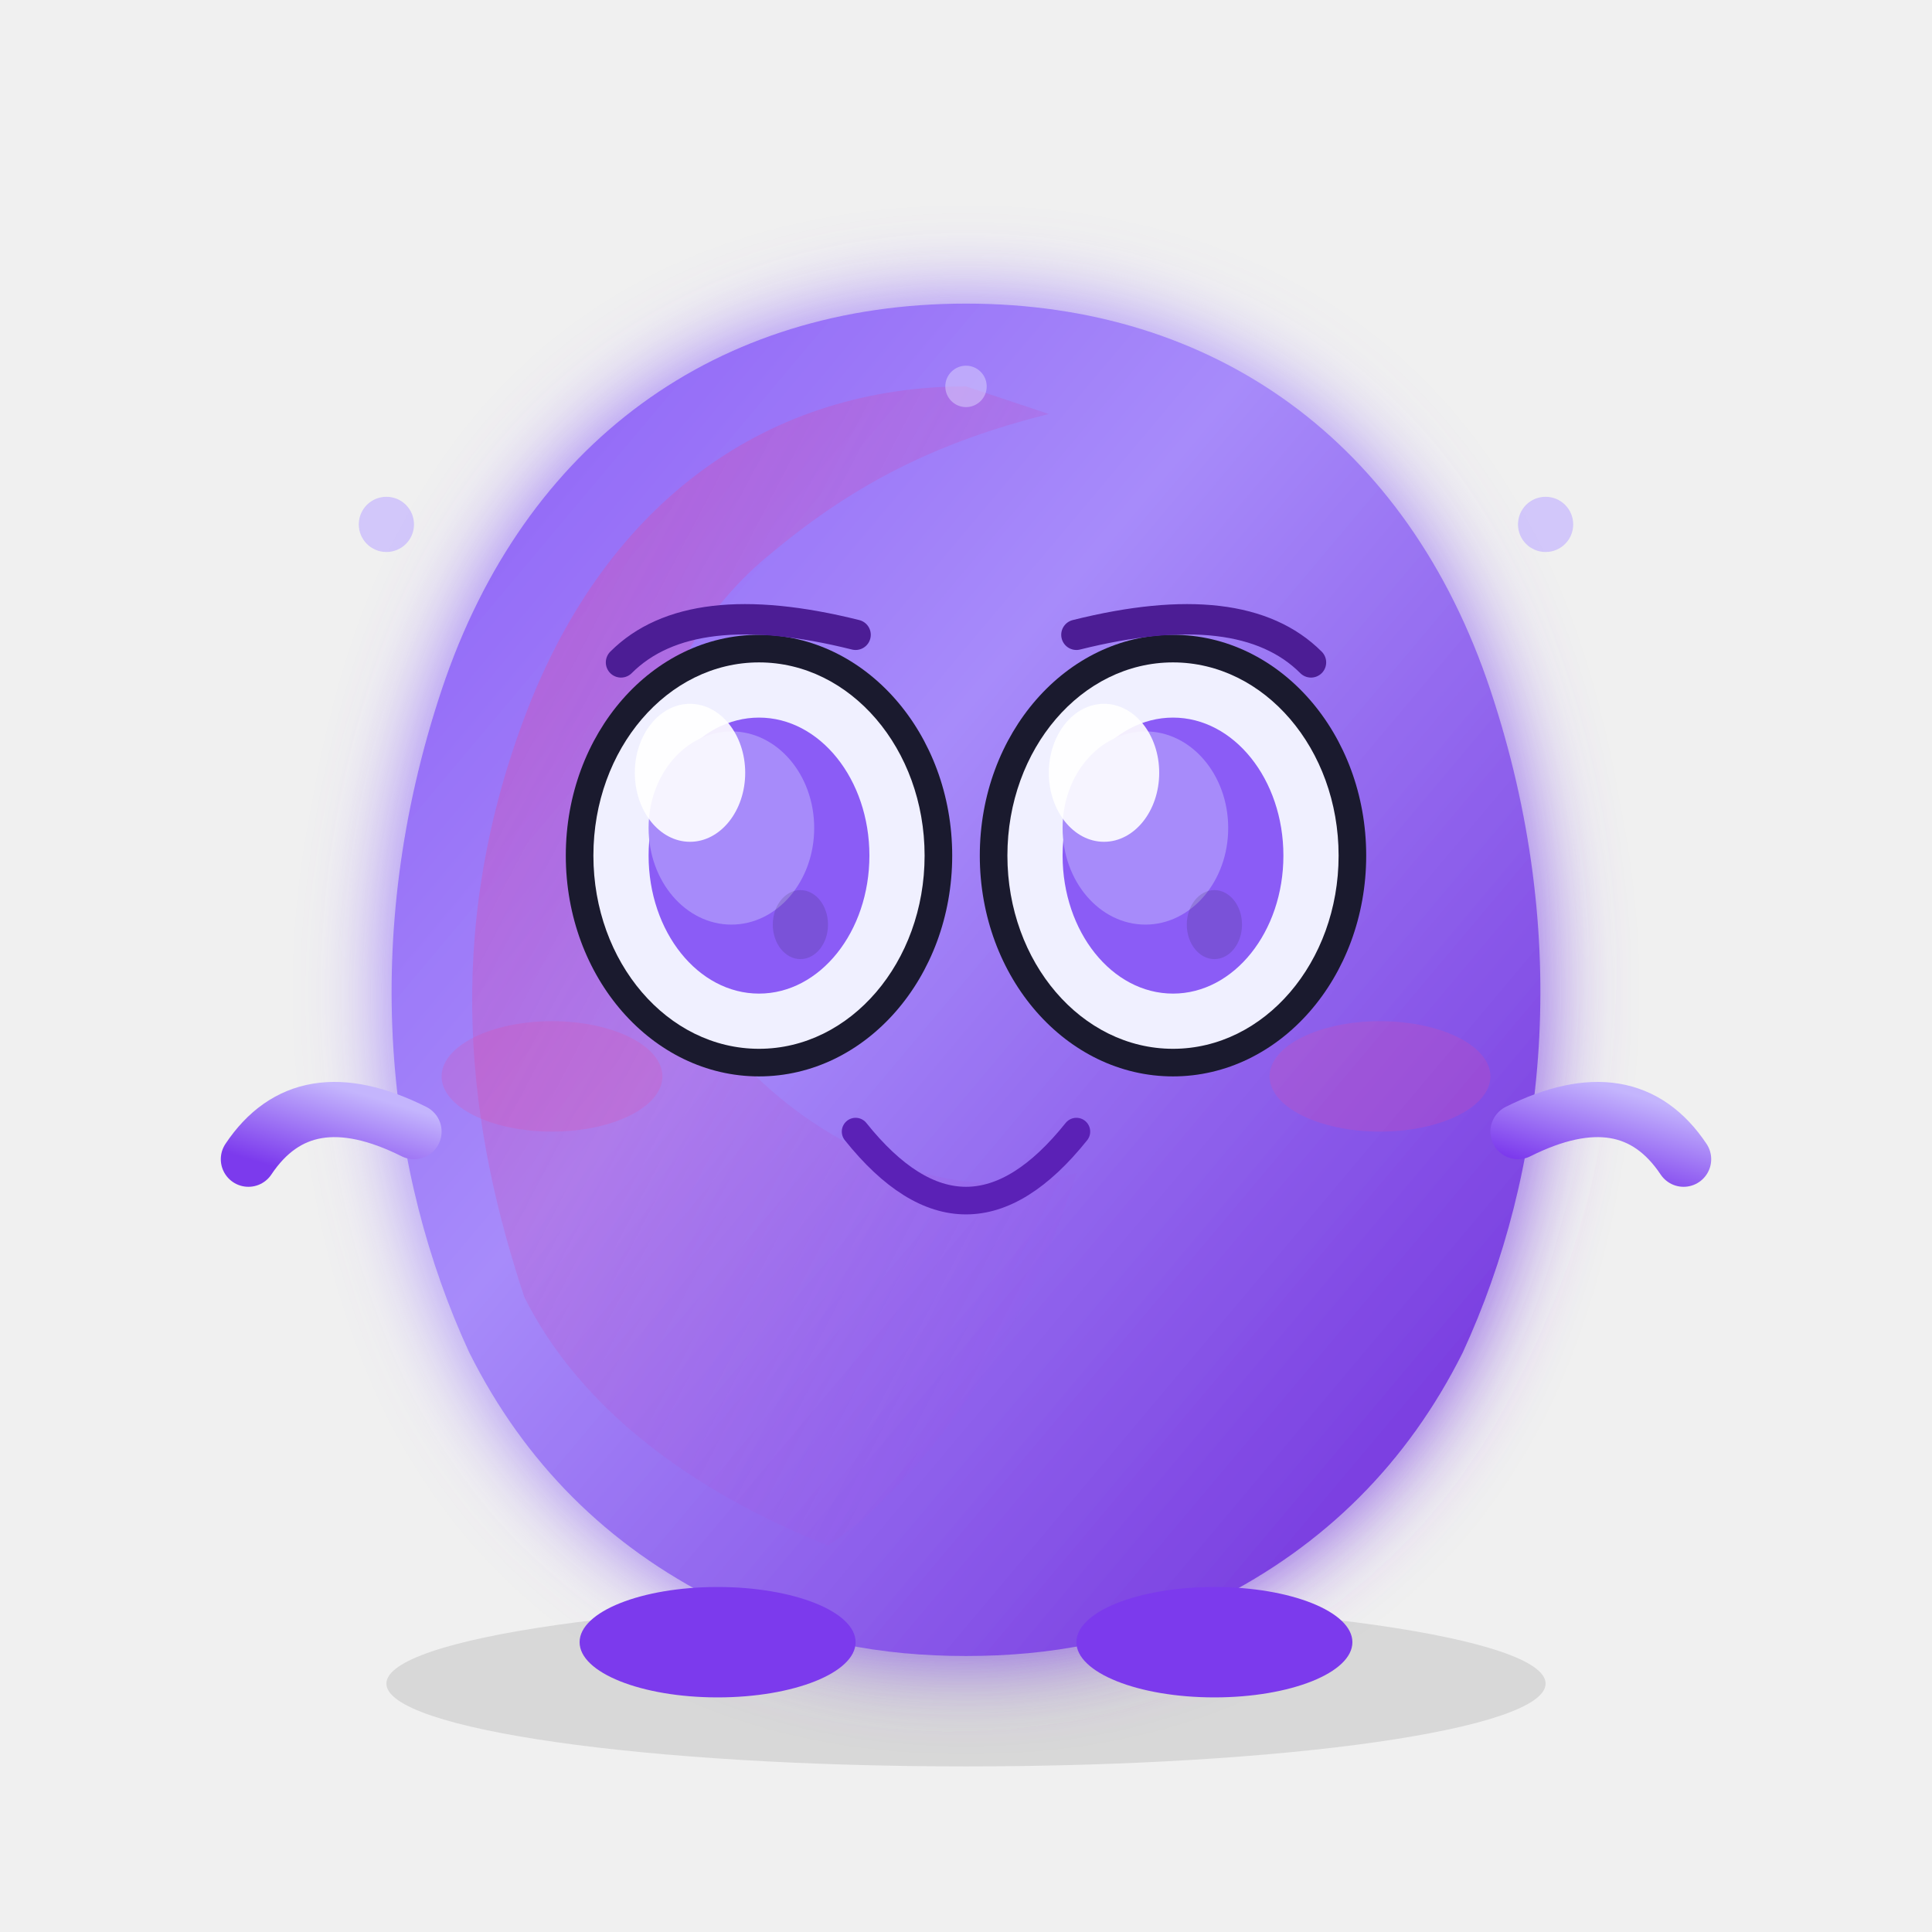
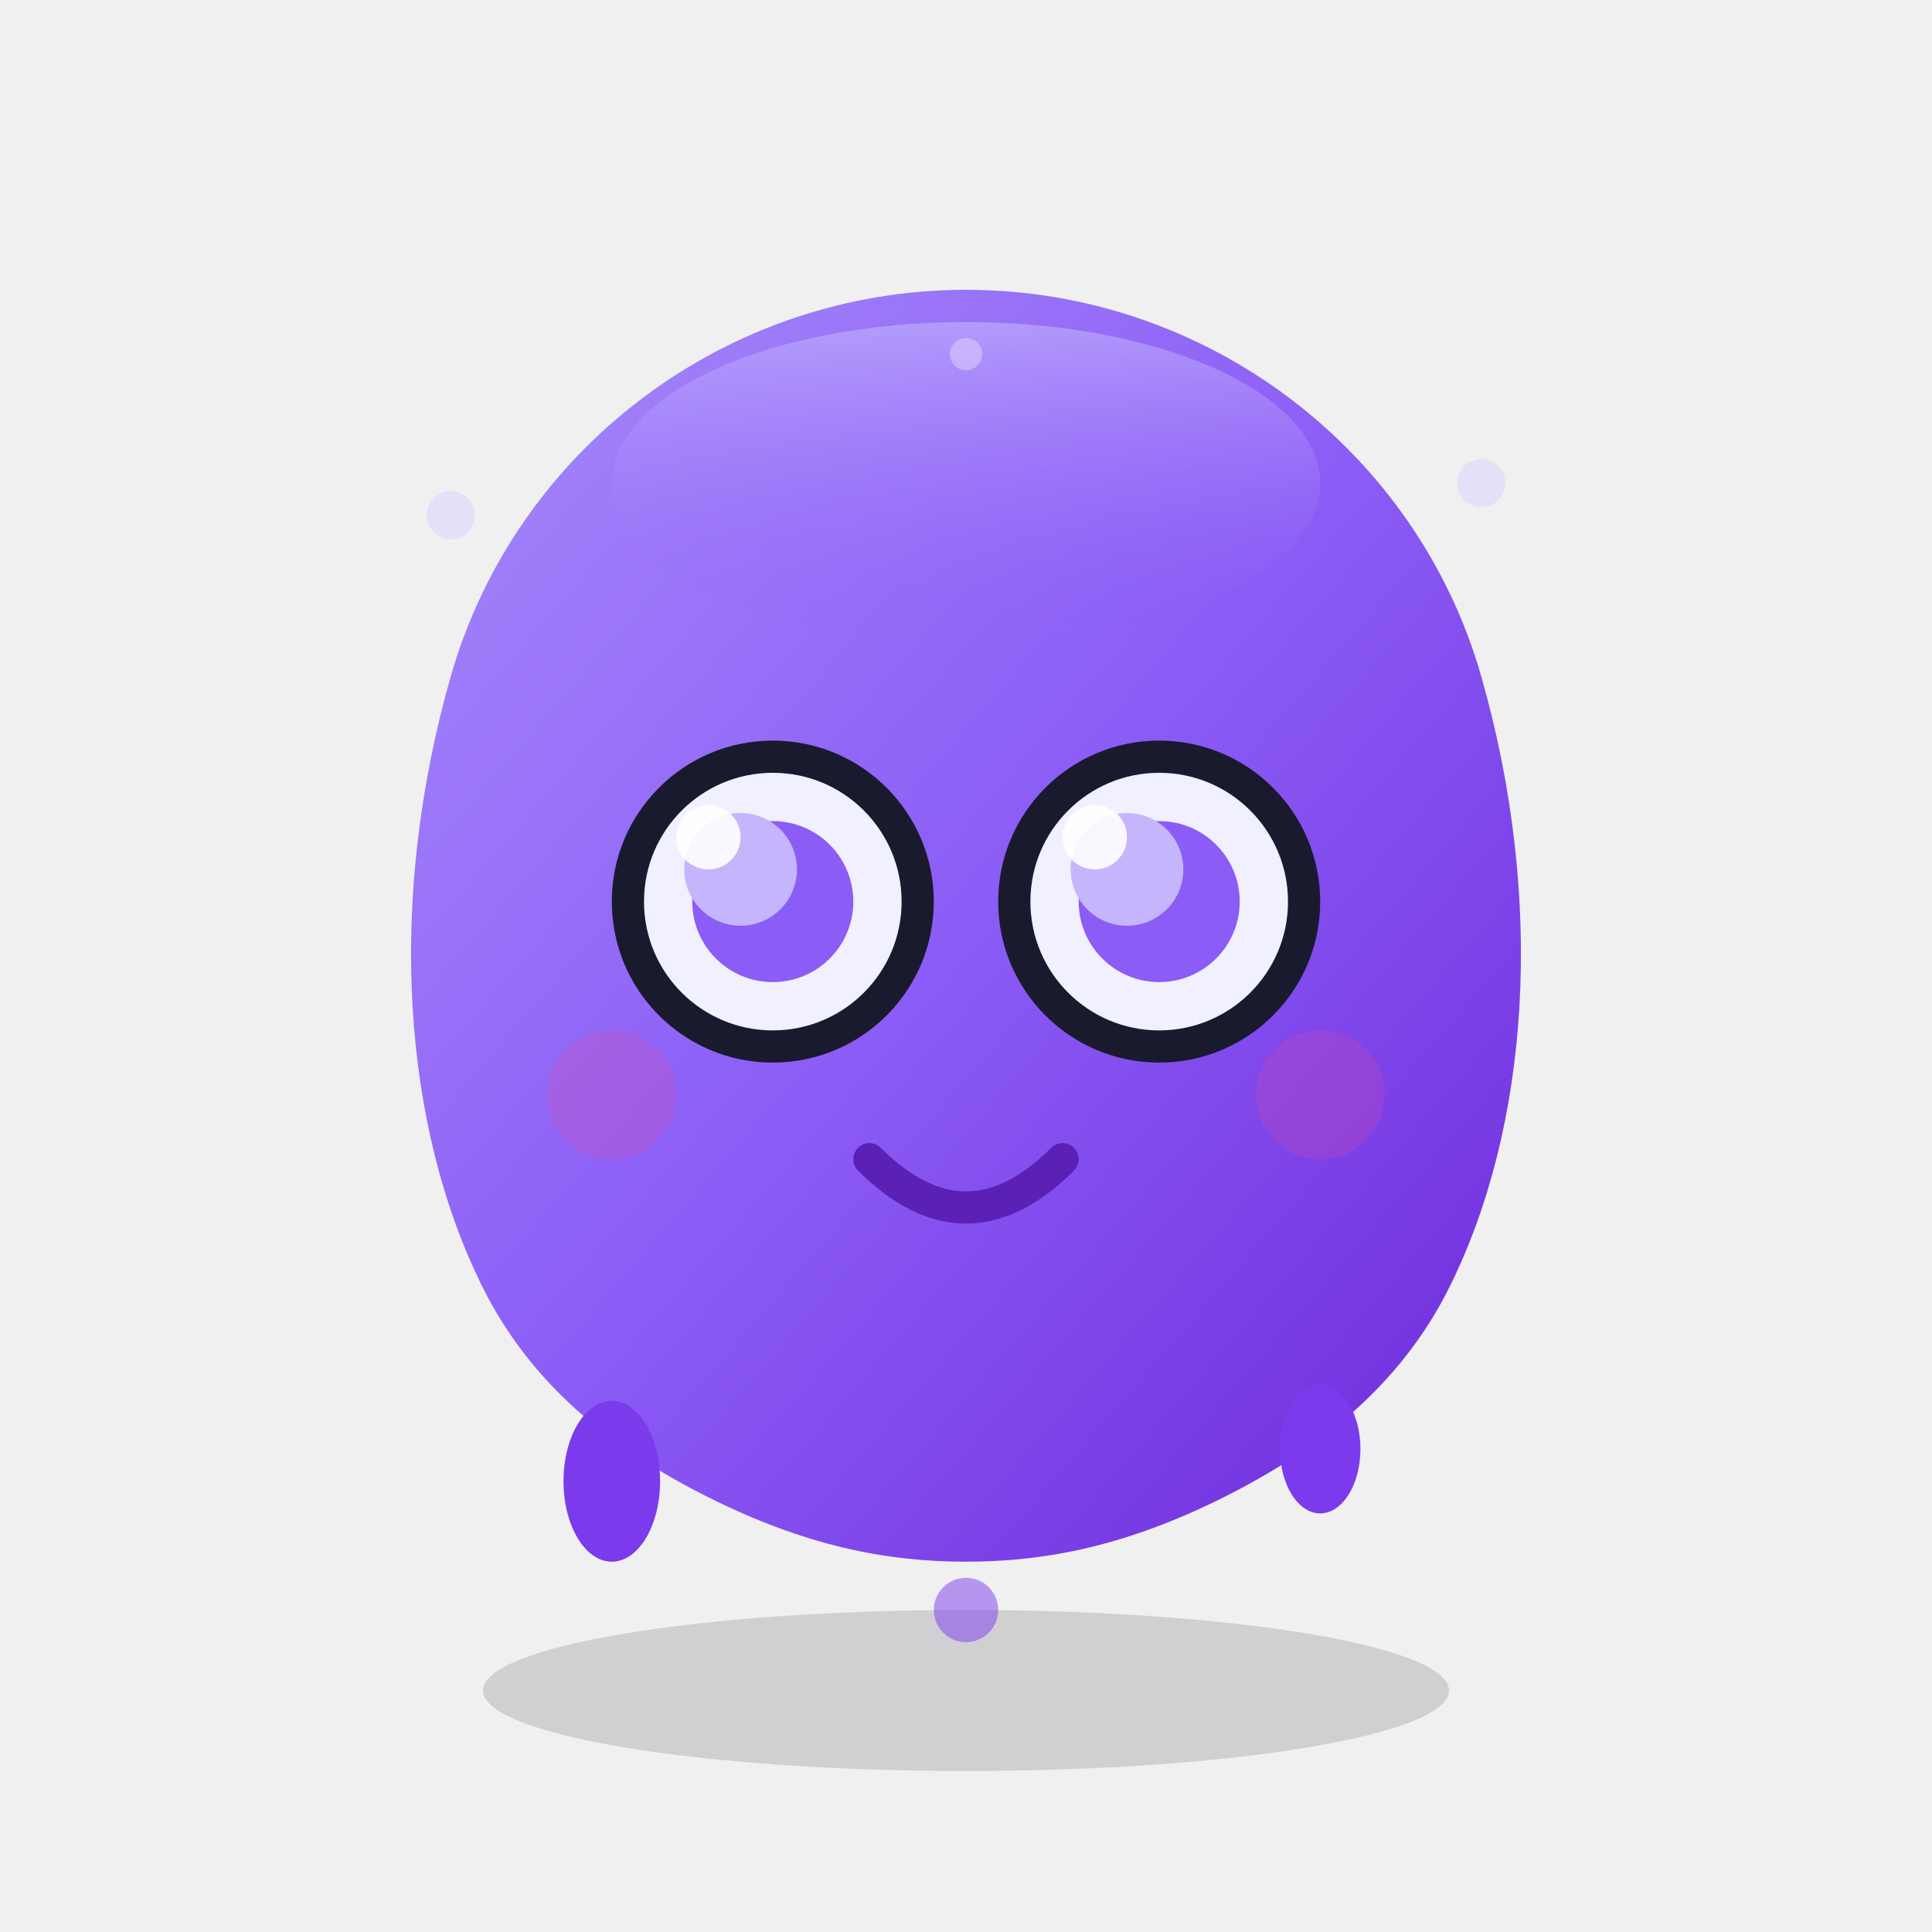
- <svg xmlns="http://www.w3.org/2000/svg" viewBox="0 0 140 140" width="140" height="140">
+ <svg xmlns="http://www.w3.org/2000/svg" viewBox="0 0 120 120" width="120" height="120">
  <defs>
    <linearGradient id="sg" x1="0%" y1="0%" x2="100%" y2="100%">
-       <stop offset="0%" stop-color="#8b5cf6" />
-       <stop offset="40%" stop-color="#a78bfa" />
+       <stop offset="0%" stop-color="#a78bfa" />
+       <stop offset="50%" stop-color="#8b5cf6" />
      <stop offset="100%" stop-color="#6d28d9" />
    </linearGradient>
-     <linearGradient id="sg2" x1="0%" y1="100%" x2="100%" y2="0%">
-       <stop offset="0%" stop-color="#7c3aed" />
-       <stop offset="100%" stop-color="#c4b5fd" />
+     <linearGradient id="sg2" x1="0%" y1="0%" x2="0%" y2="100%">
+       <stop offset="0%" stop-color="#c4b5fd" stop-opacity="0.6" />
+       <stop offset="100%" stop-color="#8b5cf6" stop-opacity="0" />
    </linearGradient>
-     <linearGradient id="sg3" x1="0%" y1="0%" x2="100%" y2="100%">
-       <stop offset="0%" stop-color="#ec4899" stop-opacity="0.4" />
-       <stop offset="100%" stop-color="#8b5cf6" stop-opacity="0.1" />
-     </linearGradient>
-     <filter id="g">
-       <feGaussianBlur stdDeviation="3" result="b" />
-       <feMerge>
-         <feMergeNode in="b" />
-         <feMergeNode in="SourceGraphic" />
-       </feMerge>
-     </filter>
  </defs>
-   <ellipse cx="70" cy="122" rx="42" ry="6" fill="rgba(0,0,0,0.1)" />
-   <path d="M70 22             C52 22 38 32 32 50             C26 68 28 85 34 98             C38 106 44 112 52 116             C58 119 64 120 70 120             C76 120 82 119 88 116             C96 112 102 106 106 98             C112 85 114 68 108 50             C102 32 88 22 70 22Z" fill="url(#sg)" filter="url(#g)" />
-   <path d="M70 28 C56 28 44 36 38 52 C32 68 34 82 38 94 C42 102 50 108 60 112 C66 108 74 98 78 85 C68 88 56 82 50 72 C44 62 46 48 56 40 C62 35 68 32 76 30Z" fill="url(#sg3)" />
-   <ellipse cx="55" cy="62" rx="14" ry="16" fill="#1a1a2e" />
-   <ellipse cx="55" cy="62" rx="12" ry="14" fill="#f0f0ff" />
-   <ellipse cx="55" cy="62" rx="8" ry="10" fill="#8b5cf6" />
-   <ellipse cx="53" cy="60" rx="6" ry="7" fill="#a78bfa" />
-   <ellipse cx="50" cy="56" rx="4" ry="5" fill="#ffffff" opacity="0.9" />
-   <ellipse cx="58" cy="67" rx="2" ry="2.5" fill="#1a1a2e" opacity="0.15" />
-   <ellipse cx="85" cy="62" rx="14" ry="16" fill="#1a1a2e" />
-   <ellipse cx="85" cy="62" rx="12" ry="14" fill="#f0f0ff" />
-   <ellipse cx="85" cy="62" rx="8" ry="10" fill="#8b5cf6" />
-   <ellipse cx="83" cy="60" rx="6" ry="7" fill="#a78bfa" />
-   <ellipse cx="80" cy="56" rx="4" ry="5" fill="#ffffff" opacity="0.9" />
-   <ellipse cx="88" cy="67" rx="2" ry="2.5" fill="#1a1a2e" opacity="0.15" />
-   <path d="M45 48 Q50 43 62 46" fill="none" stroke="#4c1d95" stroke-width="2.2" stroke-linecap="round" />
-   <path d="M78 46 Q90 43 95 48" fill="none" stroke="#4c1d95" stroke-width="2.2" stroke-linecap="round" />
-   <ellipse cx="40" cy="78" rx="8" ry="4" fill="#ec4899" opacity="0.2" />
-   <ellipse cx="100" cy="78" rx="8" ry="4" fill="#ec4899" opacity="0.2" />
-   <path d="M62 82 Q70 92 78 82" fill="none" stroke="#5b21b6" stroke-width="2" stroke-linecap="round" />
-   <circle cx="28" cy="38" r="2" fill="#c4b5fd" opacity="0.7" />
-   <circle cx="112" cy="38" r="2" fill="#c4b5fd" opacity="0.7" />
-   <circle cx="70" cy="28" r="1.5" fill="#ddd6fe" opacity="0.5" />
-   <path d="M30 82 Q22 78 18 84" fill="none" stroke="url(#sg2)" stroke-width="4" stroke-linecap="round" />
-   <path d="M110 82 Q118 78 122 84" fill="none" stroke="url(#sg2)" stroke-width="4" stroke-linecap="round" />
-   <ellipse cx="52" cy="119" rx="10" ry="4" fill="#7c3aed" />
-   <ellipse cx="88" cy="119" rx="10" ry="4" fill="#7c3aed" />
+   <ellipse cx="60" cy="105" rx="30" ry="5" fill="#1a1a2e" opacity="0.15" />
+   <path d="M60 18             C45 18 32 28 28 42             C24 56 25 70 30 80             C33 86 38 90 44 93             C50 96 55 97 60 97             C65 97 70 96 76 93             C82 90 87 86 90 80             C95 70 96 56 92 42             C88 28 75 18 60 18Z" fill="url(#sg)" />
+   <ellipse cx="60" cy="30" rx="22" ry="10" fill="url(#sg2)" />
+   <ellipse cx="38" cy="92" rx="3" ry="5" fill="#7c3aed" />
+   <ellipse cx="82" cy="90" rx="2.5" ry="4" fill="#7c3aed" />
+   <circle cx="60" cy="100" r="2" fill="#7c3aed" opacity="0.5" />
+   <circle cx="48" cy="56" r="10" fill="#1a1a2e" />
+   <circle cx="48" cy="56" r="8" fill="#f0f0ff" />
+   <circle cx="48" cy="56" r="5" fill="#8b5cf6" />
+   <circle cx="46" cy="54" r="3.5" fill="#c4b5fd" />
+   <circle cx="44" cy="52" r="2" fill="#ffffff" opacity="0.9" />
+   <circle cx="72" cy="56" r="10" fill="#1a1a2e" />
+   <circle cx="72" cy="56" r="8" fill="#f0f0ff" />
+   <circle cx="72" cy="56" r="5" fill="#8b5cf6" />
+   <circle cx="70" cy="54" r="3.5" fill="#c4b5fd" />
+   <circle cx="68" cy="52" r="2" fill="#ffffff" opacity="0.9" />
+   <circle cx="38" cy="68" r="4" fill="#ec4899" opacity="0.2" />
+   <circle cx="82" cy="68" r="4" fill="#ec4899" opacity="0.2" />
+   <path d="M54 72 Q60 78 66 72" fill="none" stroke="#5b21b6" stroke-width="2" stroke-linecap="round" />
+   <circle cx="28" cy="32" r="1.5" fill="#ddd6fe" opacity="0.6" />
+   <circle cx="92" cy="30" r="1.5" fill="#ddd6fe" opacity="0.6" />
+   <circle cx="60" cy="22" r="1" fill="#ede9fe" opacity="0.4" />
</svg>
